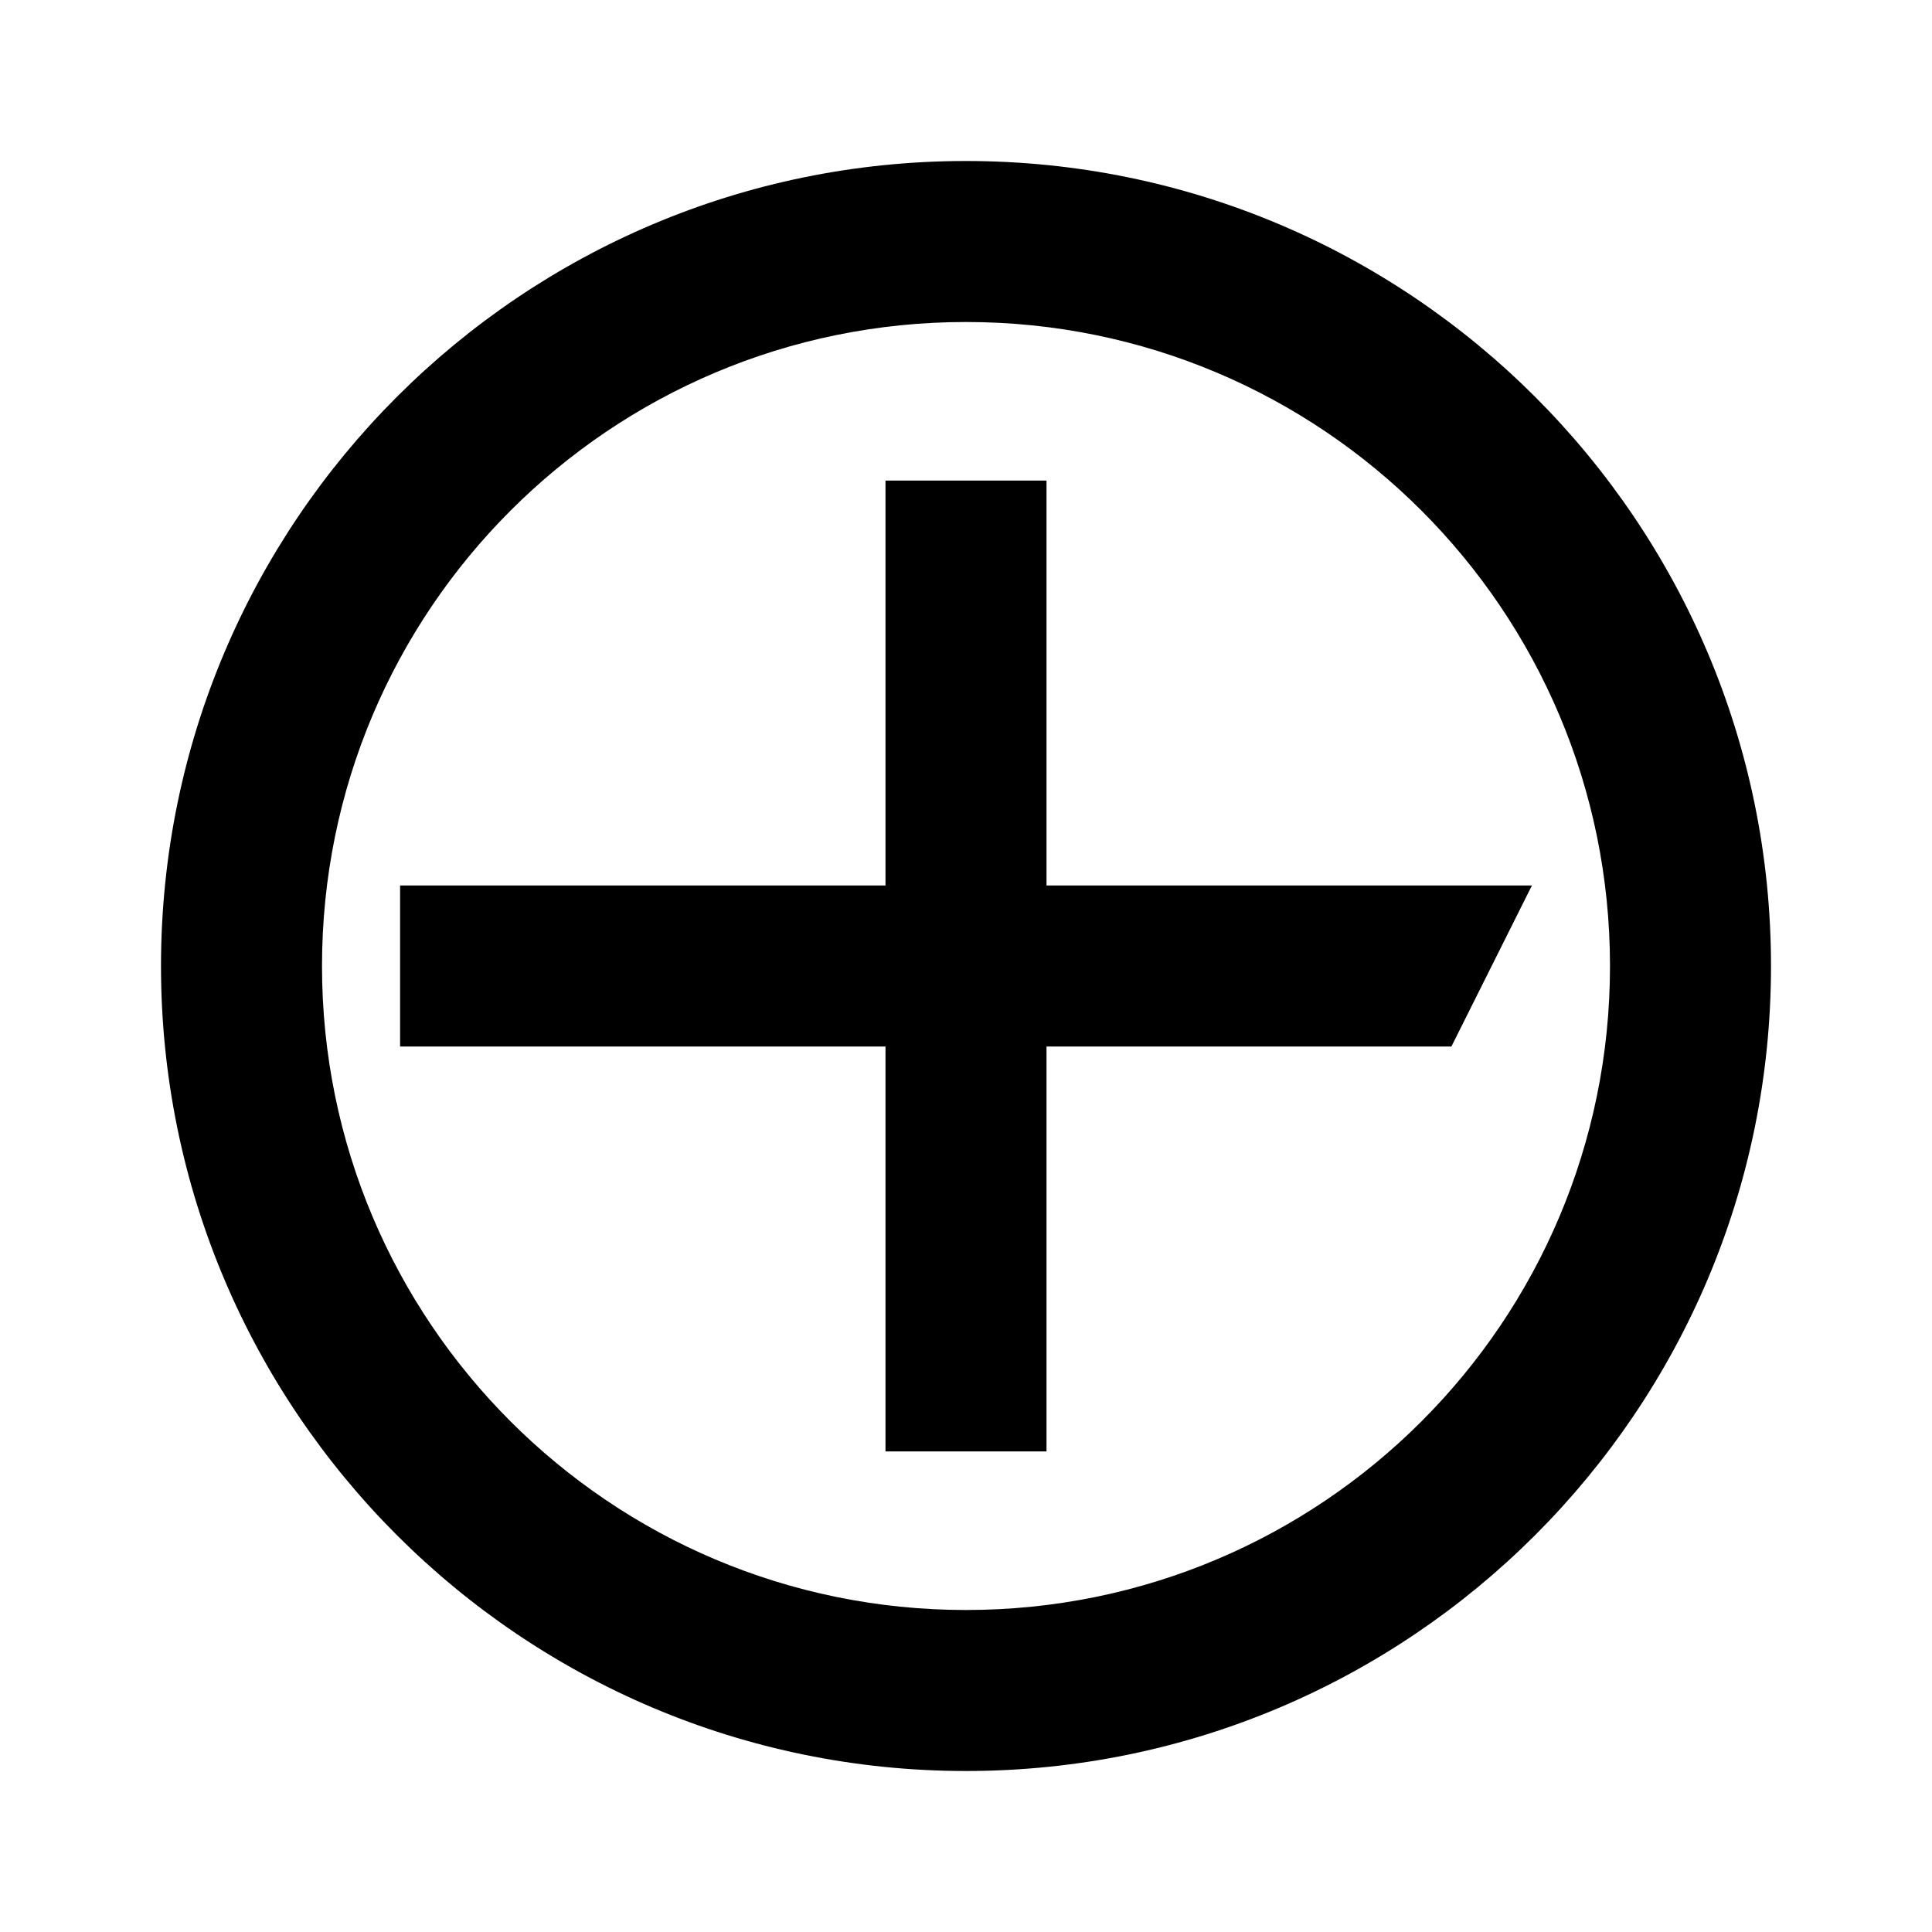
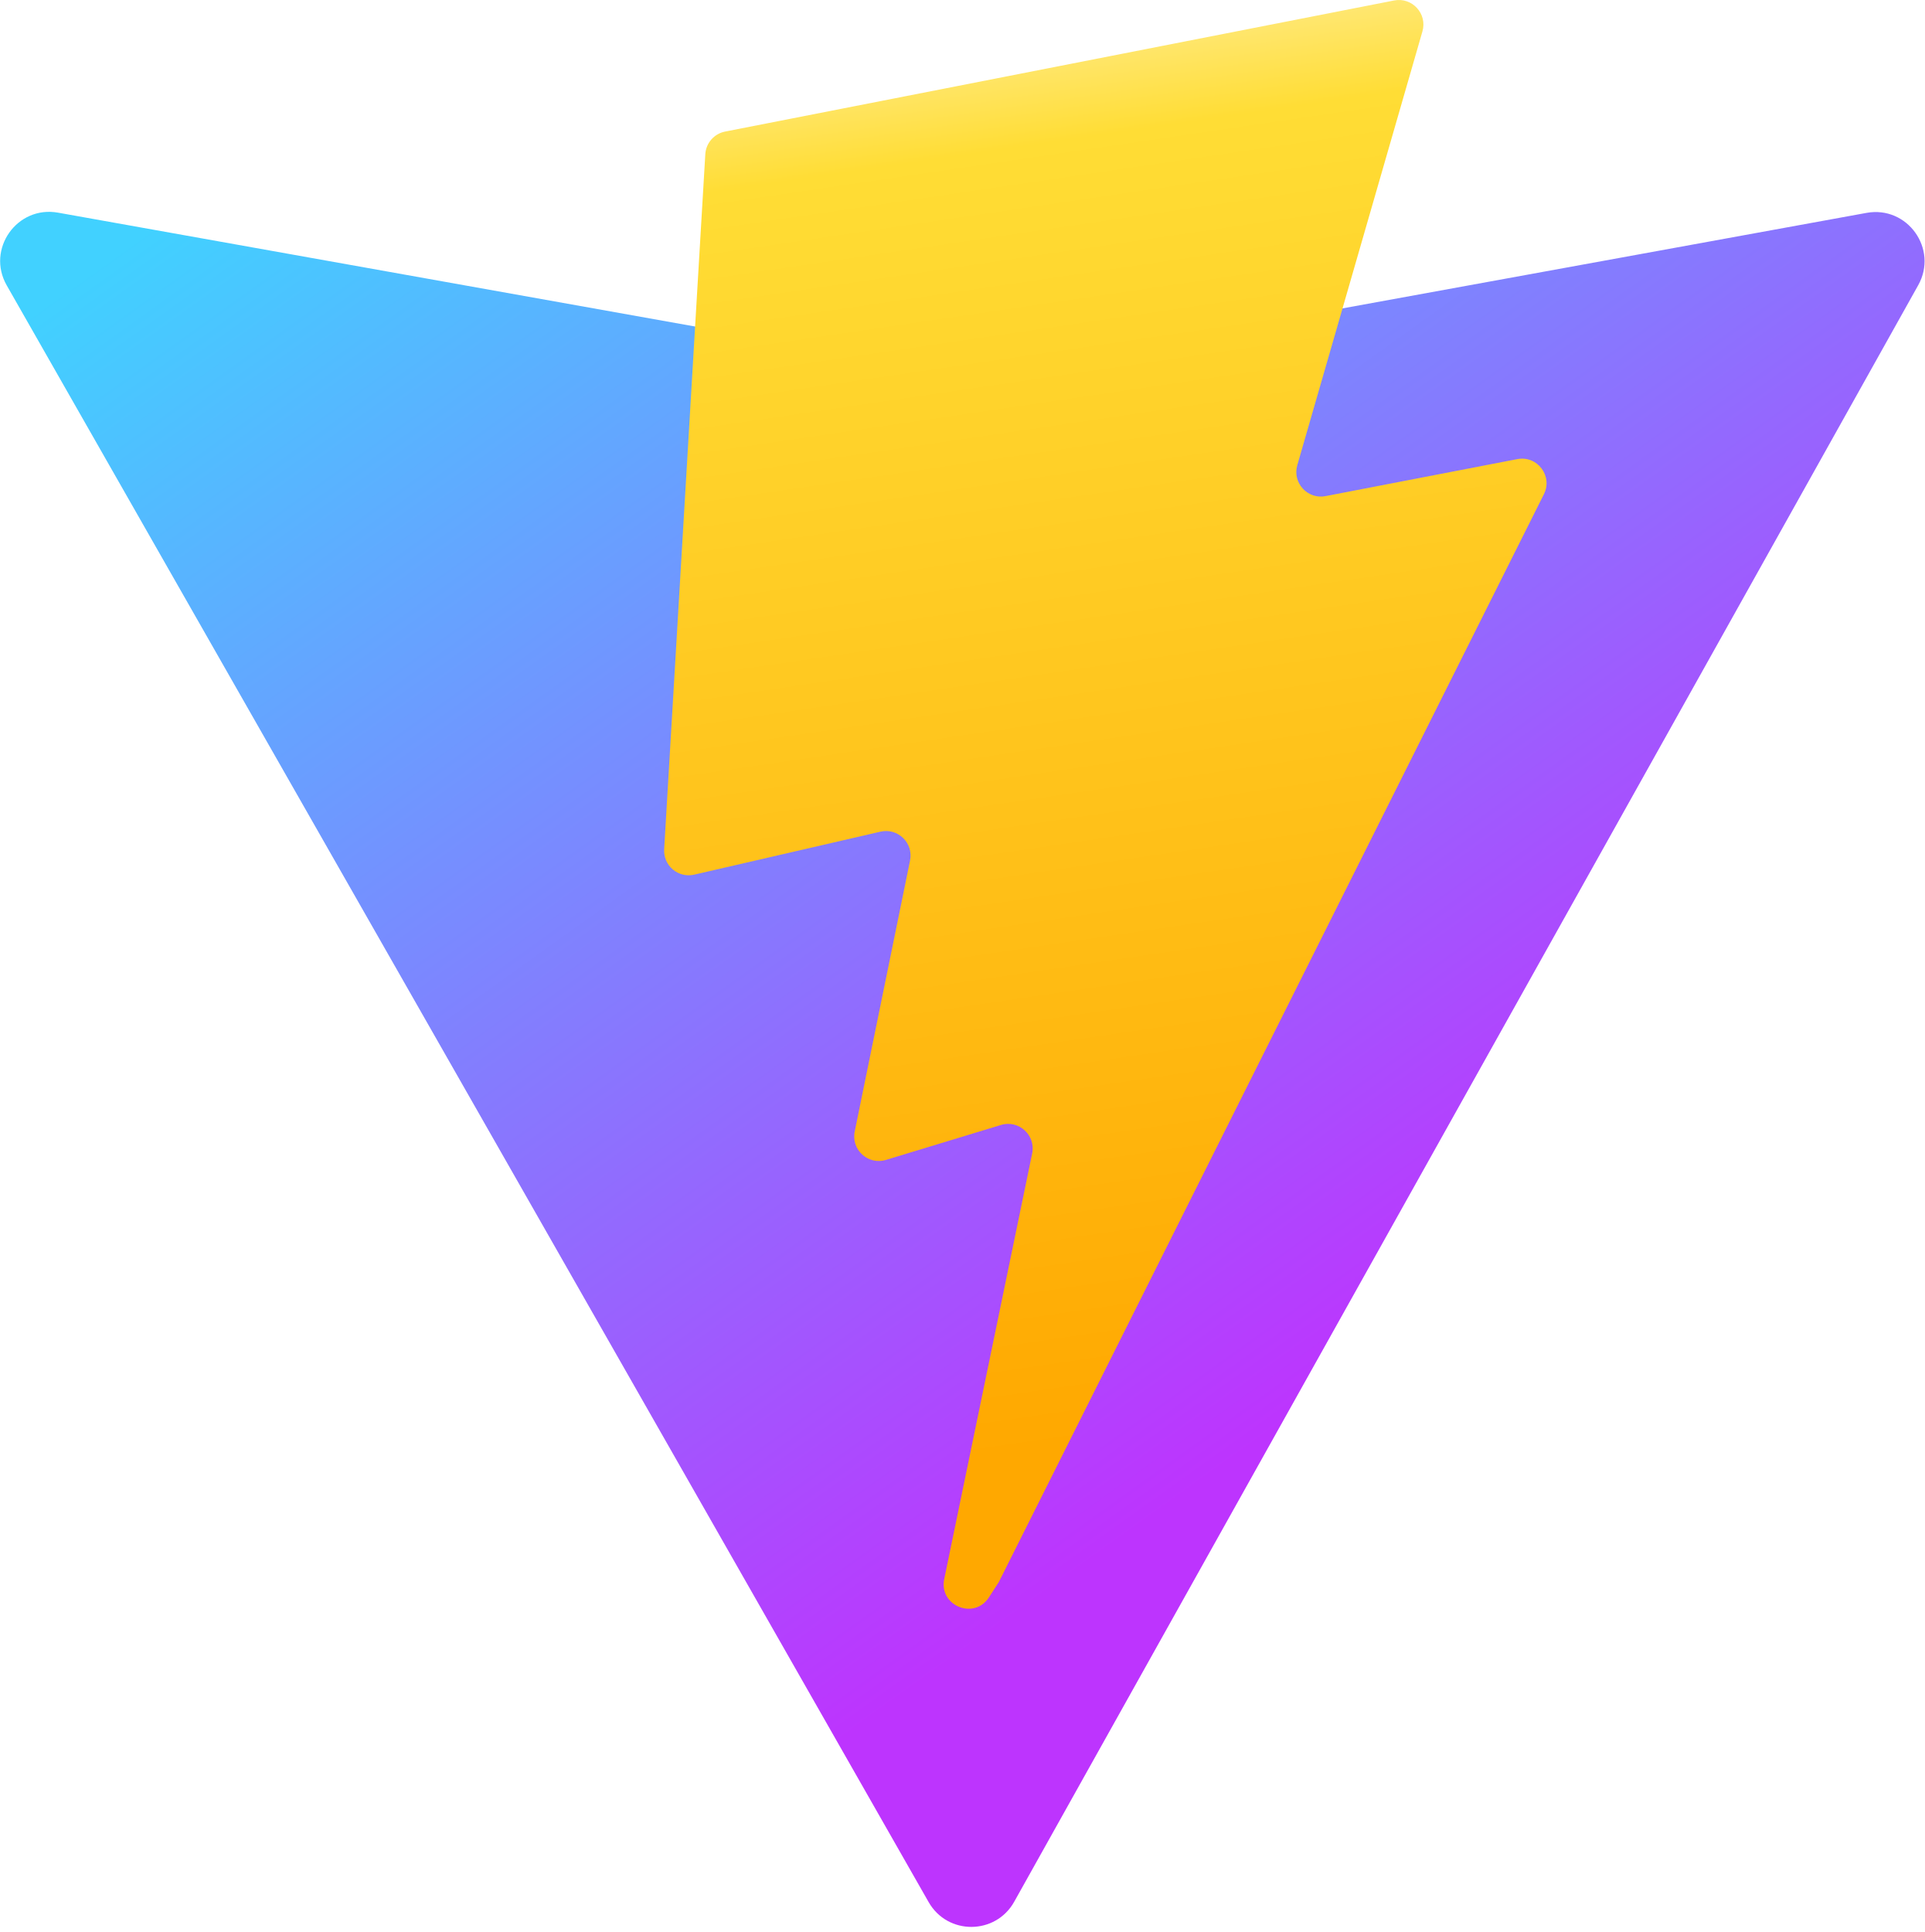
- <svg xmlns="http://www.w3.org/2000/svg" viewBox="0 0 24 24" fill="currentColor" width="24" height="24">
-   <path d="M19.03 11H13V5.97h-2V11H4.97v2H11v5.03h2V13h5.03zM12 2C6.48 2 2 6.48 2 12s4.48 10 10 10 10-4.48 10-10S17.52 2 12 2zm0 18c-4.42 0-8-3.58-8-8s3.58-8 8-8 8 3.58 8 8-3.58 8-8 8z" />
+ <svg xmlns="http://www.w3.org/2000/svg" aria-hidden="true" role="img" class="iconify iconify--logos" width="31.88" height="32" preserveAspectRatio="xMidYMid meet" viewBox="0 0 256 257">
+   <defs>
+     <linearGradient id="IconifyId1813088fe1fbc01fb466" x1="-.828%" x2="57.636%" y1="7.652%" y2="78.411%">
+       <stop offset="0%" stop-color="#41D1FF" />
+       <stop offset="100%" stop-color="#BD34FE" />
+     </linearGradient>
+     <linearGradient id="IconifyId1813088fe1fbc01fb467" x1="43.376%" x2="50.316%" y1="2.242%" y2="89.03%">
+       <stop offset="0%" stop-color="#FFEA83" />
+       <stop offset="8.333%" stop-color="#FFDD35" />
+       <stop offset="100%" stop-color="#FFA800" />
+     </linearGradient>
+   </defs>
+   <path fill="url(#IconifyId1813088fe1fbc01fb466)" d="M255.153 37.938L134.897 252.976c-2.483 4.44-8.862 4.466-11.382.048L.875 37.958c-2.746-4.814 1.371-10.646 6.827-9.67l120.385 21.517a6.537 6.537 0 0 0 2.322-.004l117.867-21.483c5.438-.991 9.574 4.796 6.877 9.62Z" />
+   <path fill="url(#IconifyId1813088fe1fbc01fb467)" d="M185.432.063L96.44 17.501a3.268 3.268 0 0 0-2.634 3.014l-5.474 92.456a3.268 3.268 0 0 0 3.997 3.378l24.777-5.718c2.318-.535 4.413 1.507 3.936 3.838l-7.361 36.047c-.495 2.426 1.782 4.5 4.151 3.78l15.304-4.649c2.372-.72 4.652 1.36 4.15 3.788l-11.698 56.621c-.732 3.542 3.979 5.473 5.943 2.437l1.313-2.028l72.516-144.72c1.215-2.423-.88-5.186-3.54-4.672l-25.505 4.922c-2.396.462-4.435-1.77-3.759-4.114l16.646-57.705c.677-2.35-1.37-4.583-3.769-4.113Z" />
</svg>
